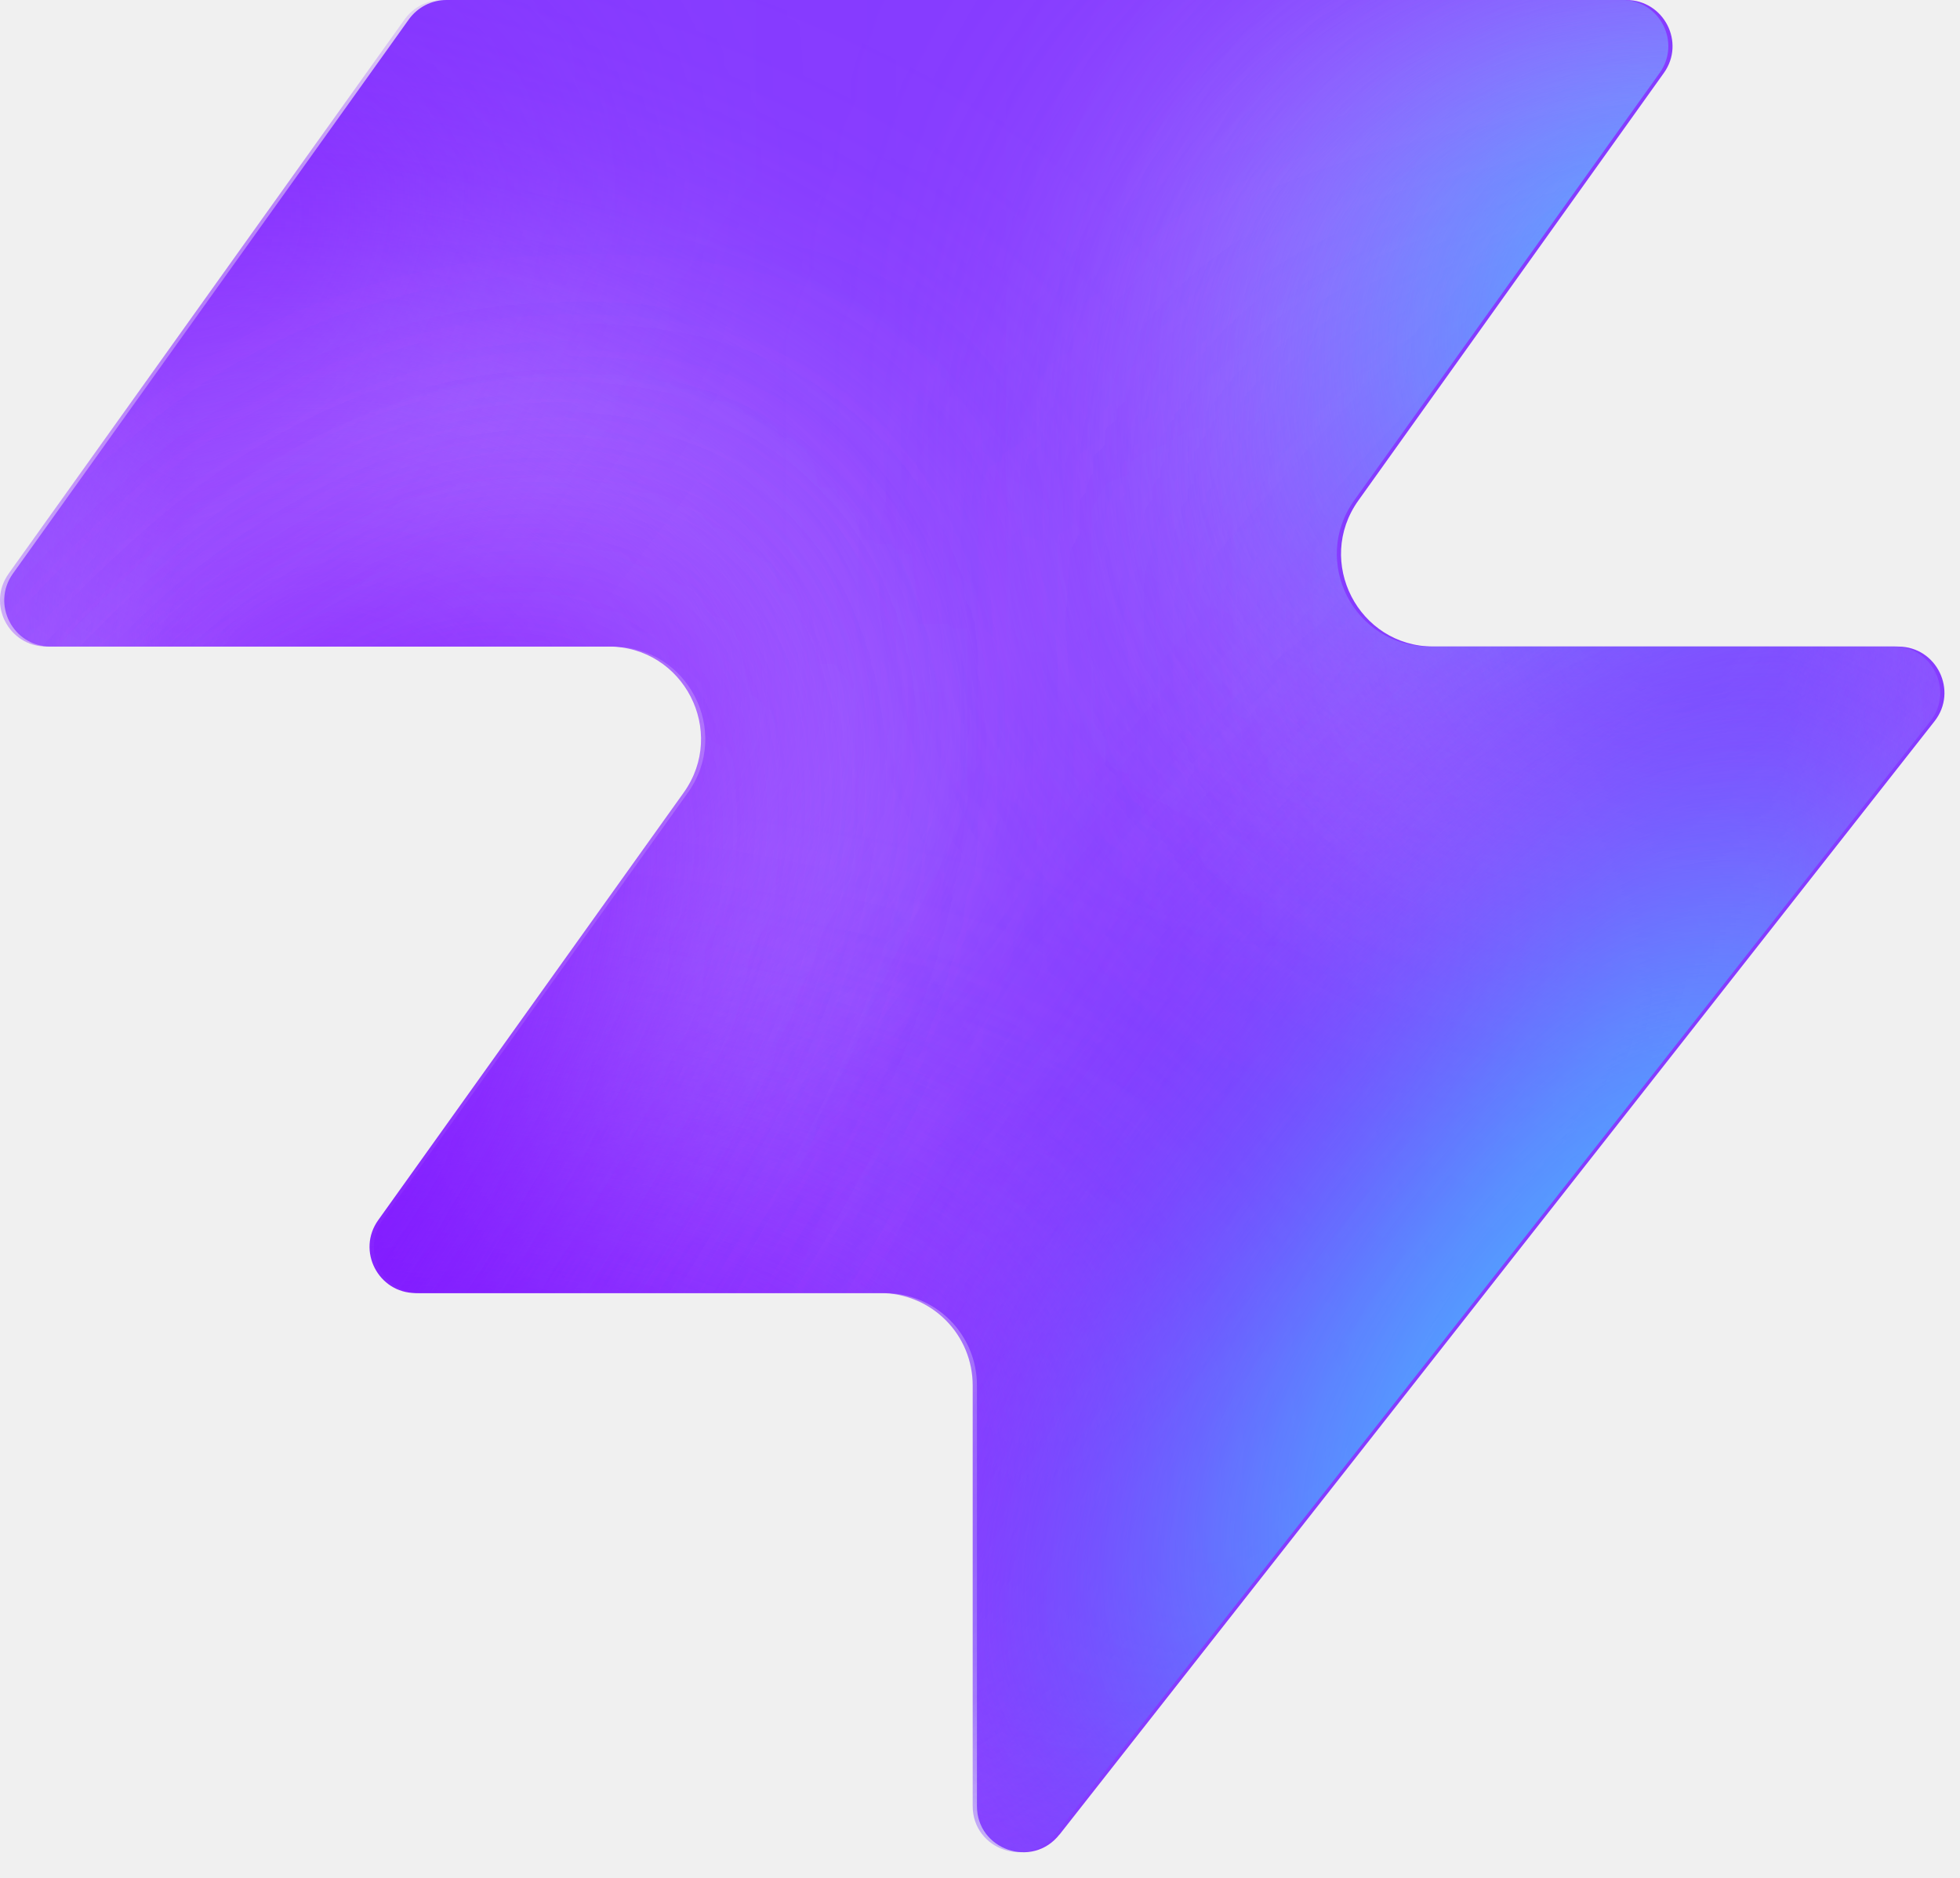
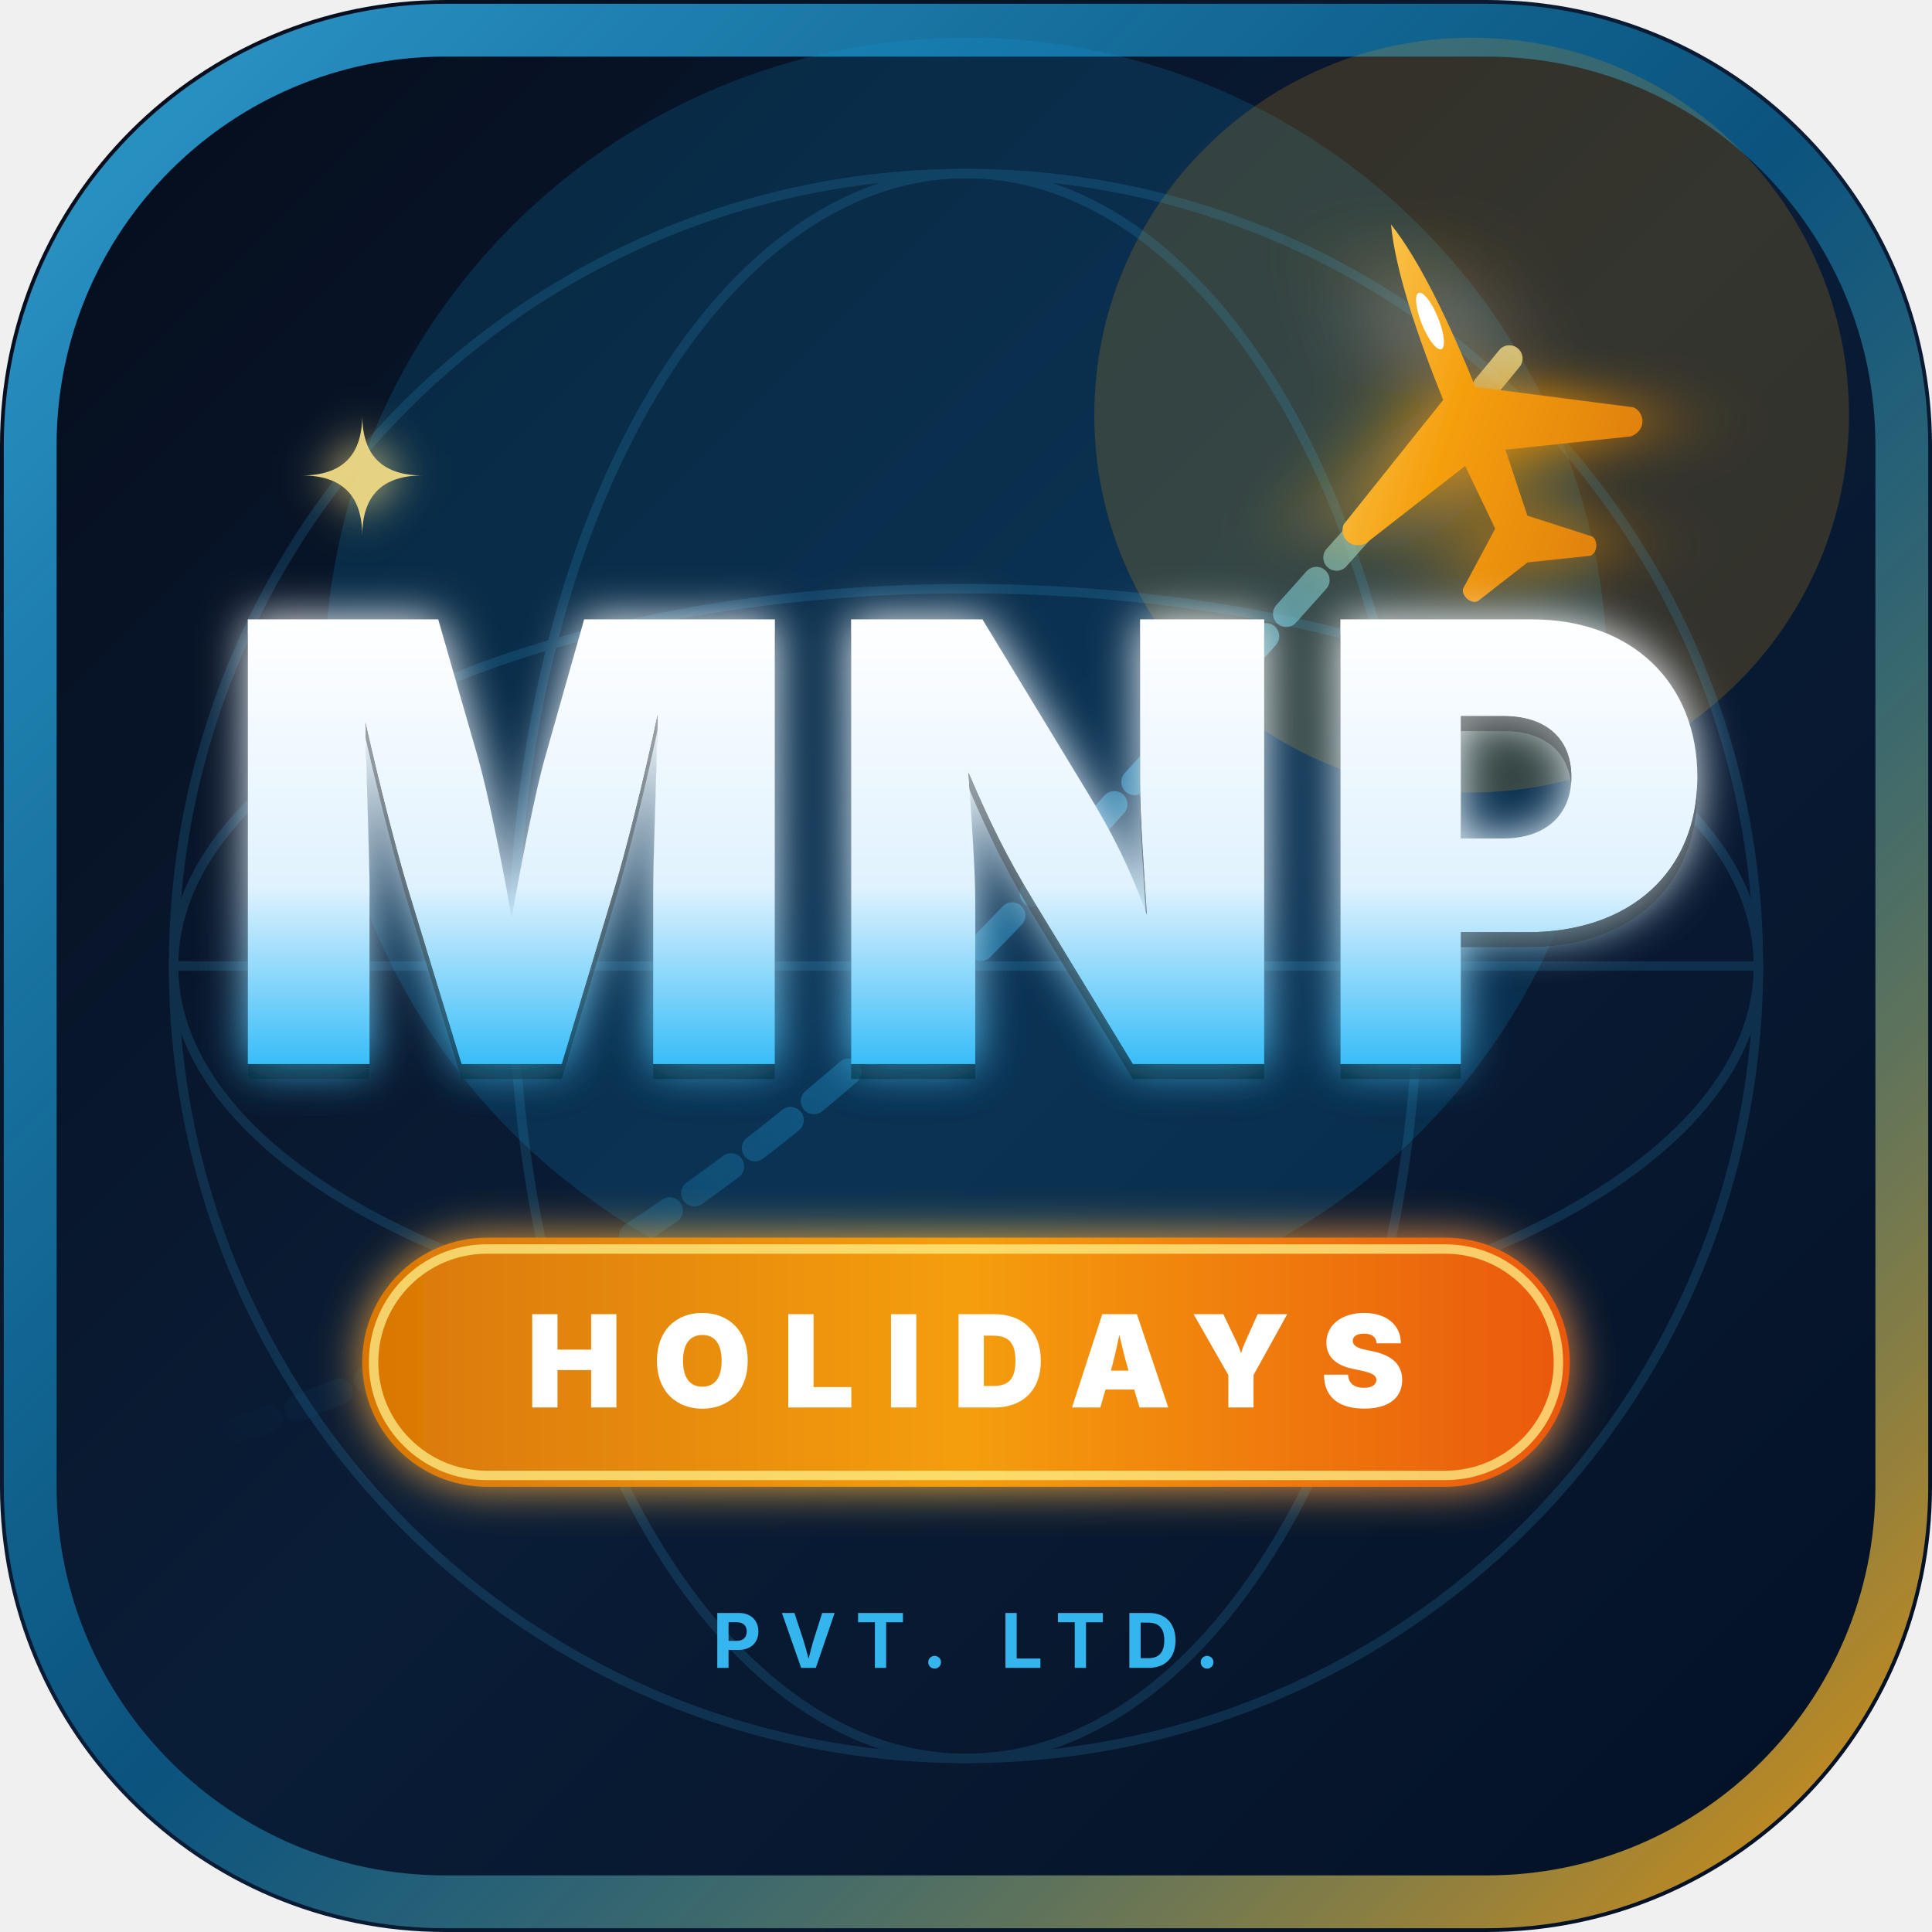
- <svg xmlns="http://www.w3.org/2000/svg" width="48" height="46" fill="none" viewBox="0 0 48 46">
-   <path fill="#863bff" d="M25.946 44.938c-.664.845-2.021.375-2.021-.698V33.937a2.26 2.26 0 0 0-2.262-2.262H10.287c-.92 0-1.456-1.04-.92-1.788l7.48-10.471c1.07-1.497 0-3.578-1.842-3.578H1.237c-.92 0-1.456-1.04-.92-1.788L10.013.474c.214-.297.556-.474.92-.474h28.894c.92 0 1.456 1.04.92 1.788l-7.48 10.471c-1.07 1.498 0 3.579 1.842 3.579h11.377c.943 0 1.473 1.088.89 1.83L25.947 44.94z" style="fill:#863bff;fill:color(display-p3 .525 .23 1);fill-opacity:1" />
-   <mask id="a" width="48" height="46" x="0" y="0" maskUnits="userSpaceOnUse" style="mask-type:alpha">
-     <path fill="#000" d="M25.842 44.938c-.664.844-2.021.375-2.021-.698V33.937a2.26 2.26 0 0 0-2.262-2.262H10.183c-.92 0-1.456-1.04-.92-1.788l7.48-10.471c1.07-1.498 0-3.579-1.842-3.579H1.133c-.92 0-1.456-1.04-.92-1.787L9.91.473c.214-.297.556-.474.92-.474h28.894c.92 0 1.456 1.04.92 1.788l-7.48 10.471c-1.07 1.498 0 3.578 1.842 3.578h11.377c.943 0 1.473 1.088.89 1.832L25.843 44.94z" style="fill:#000;fill-opacity:1" />
-   </mask>
-   <g mask="url(#a)">
-     <g filter="url(#b)">
-       <ellipse cx="5.508" cy="14.704" fill="#ede6ff" rx="5.508" ry="14.704" style="fill:#ede6ff;fill:color(display-p3 .927 .903 1);fill-opacity:1" transform="matrix(.00324 1 1 -.00324 -4.47 31.516)" />
-     </g>
-     <g filter="url(#c)">
-       <ellipse cx="10.399" cy="29.851" fill="#ede6ff" rx="10.399" ry="29.851" style="fill:#ede6ff;fill:color(display-p3 .927 .903 1);fill-opacity:1" transform="matrix(.00324 1 1 -.00324 -39.328 7.883)" />
-     </g>
-     <g filter="url(#d)">
-       <ellipse cx="5.508" cy="30.487" fill="#7e14ff" rx="5.508" ry="30.487" style="fill:#7e14ff;fill:color(display-p3 .492 .077 1);fill-opacity:1" transform="rotate(89.814 -25.913 -14.639)scale(1 -1)" />
-     </g>
-     <g filter="url(#e)">
-       <ellipse cx="5.508" cy="30.599" fill="#7e14ff" rx="5.508" ry="30.599" style="fill:#7e14ff;fill:color(display-p3 .492 .077 1);fill-opacity:1" transform="rotate(89.814 -32.644 -3.334)scale(1 -1)" />
-     </g>
-     <g filter="url(#f)">
-       <ellipse cx="5.508" cy="30.599" fill="#7e14ff" rx="5.508" ry="30.599" style="fill:#7e14ff;fill:color(display-p3 .492 .077 1);fill-opacity:1" transform="matrix(.00324 1 1 -.00324 -34.34 30.47)" />
-     </g>
-     <g filter="url(#g)">
-       <ellipse cx="14.072" cy="22.078" fill="#ede6ff" rx="14.072" ry="22.078" style="fill:#ede6ff;fill:color(display-p3 .927 .903 1);fill-opacity:1" transform="rotate(93.35 24.506 48.493)scale(-1 1)" />
-     </g>
-     <g filter="url(#h)">
-       <ellipse cx="3.47" cy="21.501" fill="#7e14ff" rx="3.47" ry="21.501" style="fill:#7e14ff;fill:color(display-p3 .492 .077 1);fill-opacity:1" transform="rotate(89.009 28.708 47.59)scale(-1 1)" />
-     </g>
-     <g filter="url(#i)">
-       <ellipse cx="3.47" cy="21.501" fill="#7e14ff" rx="3.47" ry="21.501" style="fill:#7e14ff;fill:color(display-p3 .492 .077 1);fill-opacity:1" transform="rotate(89.009 28.708 47.59)scale(-1 1)" />
-     </g>
-     <g filter="url(#j)">
-       <ellipse cx=".387" cy="8.972" fill="#7e14ff" rx="4.407" ry="29.108" style="fill:#7e14ff;fill:color(display-p3 .492 .077 1);fill-opacity:1" transform="rotate(39.51 .387 8.972)" />
-     </g>
-     <g filter="url(#k)">
-       <ellipse cx="47.523" cy="-6.092" fill="#7e14ff" rx="4.407" ry="29.108" style="fill:#7e14ff;fill:color(display-p3 .492 .077 1);fill-opacity:1" transform="rotate(37.892 47.523 -6.092)" />
-     </g>
-     <g filter="url(#l)">
-       <ellipse cx="41.412" cy="6.333" fill="#47bfff" rx="5.971" ry="9.665" style="fill:#47bfff;fill:color(display-p3 .28 .748 1);fill-opacity:1" transform="rotate(37.892 41.412 6.333)" />
-     </g>
-     <g filter="url(#m)">
-       <ellipse cx="-1.879" cy="38.332" fill="#7e14ff" rx="4.407" ry="29.108" style="fill:#7e14ff;fill:color(display-p3 .492 .077 1);fill-opacity:1" transform="rotate(37.892 -1.88 38.332)" />
-     </g>
-     <g filter="url(#n)">
-       <ellipse cx="-1.879" cy="38.332" fill="#7e14ff" rx="4.407" ry="29.108" style="fill:#7e14ff;fill:color(display-p3 .492 .077 1);fill-opacity:1" transform="rotate(37.892 -1.88 38.332)" />
-     </g>
-     <g filter="url(#o)">
-       <ellipse cx="35.651" cy="29.907" fill="#7e14ff" rx="4.407" ry="29.108" style="fill:#7e14ff;fill:color(display-p3 .492 .077 1);fill-opacity:1" transform="rotate(37.892 35.651 29.907)" />
-     </g>
-     <g filter="url(#p)">
-       <ellipse cx="38.418" cy="32.4" fill="#47bfff" rx="5.971" ry="15.297" style="fill:#47bfff;fill:color(display-p3 .28 .748 1);fill-opacity:1" transform="rotate(37.892 38.418 32.4)" />
-     </g>
-   </g>
+ <svg xmlns="http://www.w3.org/2000/svg" viewBox="0 0 512 512" width="100%" height="100%">
  <defs>
-     <filter id="b" width="60.045" height="41.654" x="-19.77" y="16.149" color-interpolation-filters="sRGB" filterUnits="userSpaceOnUse">
-       <feFlood flood-opacity="0" result="BackgroundImageFix" />
-       <feBlend in="SourceGraphic" in2="BackgroundImageFix" result="shape" />
-       <feGaussianBlur result="effect1_foregroundBlur_2002_17158" stdDeviation="7.659" />
+     <linearGradient id="bgGrad" x1="0%" y1="0%" x2="100%" y2="100%">
+       <stop offset="0%" stop-color="#050C1A" />
+       <stop offset="50%" stop-color="#0A1D37" />
+       <stop offset="100%" stop-color="#031024" />
+     </linearGradient>
+     <linearGradient id="borderGrad" x1="0%" y1="0%" x2="100%" y2="100%">
+       <stop offset="0%" stop-color="#38BDF8" stop-opacity="0.8" />
+       <stop offset="50%" stop-color="#0EA5E9" stop-opacity="0.4" />
+       <stop offset="100%" stop-color="#F59E0B" stop-opacity="0.9" />
+     </linearGradient>
+     <linearGradient id="textGrad" x1="0%" y1="0%" x2="0%" y2="100%">
+       <stop offset="0%" stop-color="#FFFFFF" />
+       <stop offset="60%" stop-color="#E0F2FE" />
+       <stop offset="100%" stop-color="#38BDF8" />
+     </linearGradient>
+     <linearGradient id="goldGrad" x1="0%" y1="0%" x2="100%" y2="100%">
+       <stop offset="0%" stop-color="#FDE68A" />
+       <stop offset="50%" stop-color="#F59E0B" />
+       <stop offset="100%" stop-color="#D97706" />
+     </linearGradient>
+     <linearGradient id="contrailGrad" x1="0%" y1="100%" x2="100%" y2="0%">
+       <stop offset="0%" stop-color="#0EA5E9" stop-opacity="0" />
+       <stop offset="70%" stop-color="#38BDF8" stop-opacity="0.6" />
+       <stop offset="100%" stop-color="#FDE68A" stop-opacity="0.9" />
+     </linearGradient>
+     <linearGradient id="pillGrad" x1="0%" y1="0%" x2="100%" y2="0%">
+       <stop offset="0%" stop-color="#D97706" />
+       <stop offset="50%" stop-color="#F59E0B" />
+       <stop offset="100%" stop-color="#EA580C" />
+     </linearGradient>
+     <filter id="softGlow" x="-20%" y="-20%" width="140%" height="140%">
+       <feGaussianBlur stdDeviation="6" result="blur" />
+       <feComposite in="SourceGraphic" in2="blur" operator="over" />
    </filter>
-     <filter id="c" width="90.34" height="51.437" x="-54.613" y="-7.533" color-interpolation-filters="sRGB" filterUnits="userSpaceOnUse">
-       <feFlood flood-opacity="0" result="BackgroundImageFix" />
-       <feBlend in="SourceGraphic" in2="BackgroundImageFix" result="shape" />
-       <feGaussianBlur result="effect1_foregroundBlur_2002_17158" stdDeviation="7.659" />
-     </filter>
-     <filter id="d" width="79.355" height="29.4" x="-49.64" y="2.03" color-interpolation-filters="sRGB" filterUnits="userSpaceOnUse">
-       <feFlood flood-opacity="0" result="BackgroundImageFix" />
-       <feBlend in="SourceGraphic" in2="BackgroundImageFix" result="shape" />
-       <feGaussianBlur result="effect1_foregroundBlur_2002_17158" stdDeviation="4.596" />
-     </filter>
-     <filter id="e" width="79.579" height="29.4" x="-45.045" y="20.029" color-interpolation-filters="sRGB" filterUnits="userSpaceOnUse">
-       <feFlood flood-opacity="0" result="BackgroundImageFix" />
-       <feBlend in="SourceGraphic" in2="BackgroundImageFix" result="shape" />
-       <feGaussianBlur result="effect1_foregroundBlur_2002_17158" stdDeviation="4.596" />
-     </filter>
-     <filter id="f" width="79.579" height="29.4" x="-43.513" y="21.178" color-interpolation-filters="sRGB" filterUnits="userSpaceOnUse">
-       <feFlood flood-opacity="0" result="BackgroundImageFix" />
-       <feBlend in="SourceGraphic" in2="BackgroundImageFix" result="shape" />
-       <feGaussianBlur result="effect1_foregroundBlur_2002_17158" stdDeviation="4.596" />
-     </filter>
-     <filter id="g" width="74.749" height="58.852" x="15.756" y="-17.901" color-interpolation-filters="sRGB" filterUnits="userSpaceOnUse">
-       <feFlood flood-opacity="0" result="BackgroundImageFix" />
-       <feBlend in="SourceGraphic" in2="BackgroundImageFix" result="shape" />
-       <feGaussianBlur result="effect1_foregroundBlur_2002_17158" stdDeviation="7.659" />
-     </filter>
-     <filter id="h" width="61.377" height="25.362" x="23.548" y="2.284" color-interpolation-filters="sRGB" filterUnits="userSpaceOnUse">
-       <feFlood flood-opacity="0" result="BackgroundImageFix" />
-       <feBlend in="SourceGraphic" in2="BackgroundImageFix" result="shape" />
-       <feGaussianBlur result="effect1_foregroundBlur_2002_17158" stdDeviation="4.596" />
-     </filter>
-     <filter id="i" width="61.377" height="25.362" x="23.548" y="2.284" color-interpolation-filters="sRGB" filterUnits="userSpaceOnUse">
-       <feFlood flood-opacity="0" result="BackgroundImageFix" />
-       <feBlend in="SourceGraphic" in2="BackgroundImageFix" result="shape" />
-       <feGaussianBlur result="effect1_foregroundBlur_2002_17158" stdDeviation="4.596" />
-     </filter>
-     <filter id="j" width="56.045" height="63.649" x="-27.636" y="-22.853" color-interpolation-filters="sRGB" filterUnits="userSpaceOnUse">
-       <feFlood flood-opacity="0" result="BackgroundImageFix" />
-       <feBlend in="SourceGraphic" in2="BackgroundImageFix" result="shape" />
-       <feGaussianBlur result="effect1_foregroundBlur_2002_17158" stdDeviation="4.596" />
-     </filter>
-     <filter id="k" width="54.814" height="64.646" x="20.116" y="-38.415" color-interpolation-filters="sRGB" filterUnits="userSpaceOnUse">
-       <feFlood flood-opacity="0" result="BackgroundImageFix" />
-       <feBlend in="SourceGraphic" in2="BackgroundImageFix" result="shape" />
-       <feGaussianBlur result="effect1_foregroundBlur_2002_17158" stdDeviation="4.596" />
-     </filter>
-     <filter id="l" width="33.541" height="35.313" x="24.641" y="-11.323" color-interpolation-filters="sRGB" filterUnits="userSpaceOnUse">
-       <feFlood flood-opacity="0" result="BackgroundImageFix" />
-       <feBlend in="SourceGraphic" in2="BackgroundImageFix" result="shape" />
-       <feGaussianBlur result="effect1_foregroundBlur_2002_17158" stdDeviation="4.596" />
-     </filter>
-     <filter id="m" width="54.814" height="64.646" x="-29.286" y="6.009" color-interpolation-filters="sRGB" filterUnits="userSpaceOnUse">
-       <feFlood flood-opacity="0" result="BackgroundImageFix" />
-       <feBlend in="SourceGraphic" in2="BackgroundImageFix" result="shape" />
-       <feGaussianBlur result="effect1_foregroundBlur_2002_17158" stdDeviation="4.596" />
-     </filter>
-     <filter id="n" width="54.814" height="64.646" x="-29.286" y="6.009" color-interpolation-filters="sRGB" filterUnits="userSpaceOnUse">
-       <feFlood flood-opacity="0" result="BackgroundImageFix" />
-       <feBlend in="SourceGraphic" in2="BackgroundImageFix" result="shape" />
-       <feGaussianBlur result="effect1_foregroundBlur_2002_17158" stdDeviation="4.596" />
-     </filter>
-     <filter id="o" width="54.814" height="64.646" x="8.244" y="-2.416" color-interpolation-filters="sRGB" filterUnits="userSpaceOnUse">
-       <feFlood flood-opacity="0" result="BackgroundImageFix" />
-       <feBlend in="SourceGraphic" in2="BackgroundImageFix" result="shape" />
-       <feGaussianBlur result="effect1_foregroundBlur_2002_17158" stdDeviation="4.596" />
-     </filter>
-     <filter id="p" width="39.409" height="43.623" x="18.713" y="10.588" color-interpolation-filters="sRGB" filterUnits="userSpaceOnUse">
-       <feFlood flood-opacity="0" result="BackgroundImageFix" />
-       <feBlend in="SourceGraphic" in2="BackgroundImageFix" result="shape" />
-       <feGaussianBlur result="effect1_foregroundBlur_2002_17158" stdDeviation="4.596" />
+     <filter id="jetGlow" x="-30%" y="-30%" width="160%" height="160%">
+       <feGaussianBlur stdDeviation="10" result="blur" />
+       <feComposite in="SourceGraphic" in2="blur" operator="over" />
    </filter>
  </defs>
+   <rect width="512" height="512" rx="118" fill="url(#bgGrad)" />
+   <rect x="8" y="8" width="496" height="496" rx="110" fill="none" stroke="url(#borderGrad)" stroke-width="14" />
+   <circle cx="256" cy="180" r="170" fill="#0EA5E9" opacity="0.16" />
+   <circle cx="390" cy="110" r="100" fill="#F59E0B" opacity="0.18" />
+   <g opacity="0.15" stroke="#38BDF8" stroke-width="2.5" fill="none">
+     <circle cx="256" cy="256" r="210" />
+     <ellipse cx="256" cy="256" rx="120" ry="210" />
+     <ellipse cx="256" cy="256" rx="210" ry="100" />
+     <line x1="46" y1="256" x2="466" y2="256" />
+   </g>
+   <path d="M 60 380 Q 180 340 280 230 T 400 95" fill="none" stroke="url(#contrailGrad)" stroke-width="7" stroke-linecap="round" stroke-dasharray="12 8" opacity="0.85" />
+   <g transform="translate(385, 100) rotate(-22) scale(1.15)" filter="url(#jetGlow)">
+     <path d="M 0 -38               C 3 -28 4 -12 4 4               L 36 22               C 38 24 37 28 33 28               L 5 20               L 4 36               L 16 46               C 17 47 16 50 14 50               L 0 46               L -14 50               C -16 50 -17 47 -16 46               L -4 36               L -5 20               L -33 28               C -37 28 -38 24 -36 22               L -4 4               C -4 -12 -3 -28 0 -38 Z" fill="url(#goldGrad)" />
+     <ellipse cx="0" cy="-14" rx="2" ry="7" fill="#FFFFFF" />
+   </g>
+   <g fill="#FDE68A" opacity="0.9" filter="url(#softGlow)">
+     <path d="M 96 110 Q 96 126 80 126 Q 96 126 96 142 Q 96 126 112 126 Q 96 126 96 110 Z" />
+     <path d="M 432 390 Q 432 400 422 400 Q 432 400 432 410 Q 432 400 442 400 Q 432 400 432 390 Z" transform="scale(0.8) translate(70, 70)" />
+   </g>
+   <g filter="url(#softGlow)">
+     <text x="256" y="286" text-anchor="middle" font-family="system-ui, -apple-system, BlinkMacSystemFont, 'Outfit', 'Inter', 'Segoe UI', Roboto, sans-serif" font-weight="900" font-size="162" letter-spacing="5" fill="#020813" opacity="0.6">MNP</text>
+     <text x="256" y="282" text-anchor="middle" font-family="system-ui, -apple-system, BlinkMacSystemFont, 'Outfit', 'Inter', 'Segoe UI', Roboto, sans-serif" font-weight="900" font-size="162" letter-spacing="5" fill="url(#textGrad)">MNP</text>
+   </g>
+   <g filter="url(#softGlow)">
+     <rect x="96" y="328" width="320" height="66" rx="33" fill="url(#pillGrad)" />
+     <rect x="99" y="331" width="314" height="60" rx="30" fill="none" stroke="#FEF08A" stroke-width="2.5" opacity="0.75" />
+     <text x="256" y="373" text-anchor="middle" font-family="system-ui, -apple-system, BlinkMacSystemFont, 'Outfit', 'Inter', 'Segoe UI', Roboto, sans-serif" font-weight="900" font-size="34" letter-spacing="8" fill="#FFFFFF">HOLIDAYS</text>
+   </g>
+   <text x="256" y="442" text-anchor="middle" font-family="system-ui, -apple-system, BlinkMacSystemFont, 'Outfit', 'Inter', 'Segoe UI', Roboto, sans-serif" font-weight="700" font-size="20" letter-spacing="5" fill="#38BDF8" opacity="0.95">PVT. LTD.</text>
</svg>
